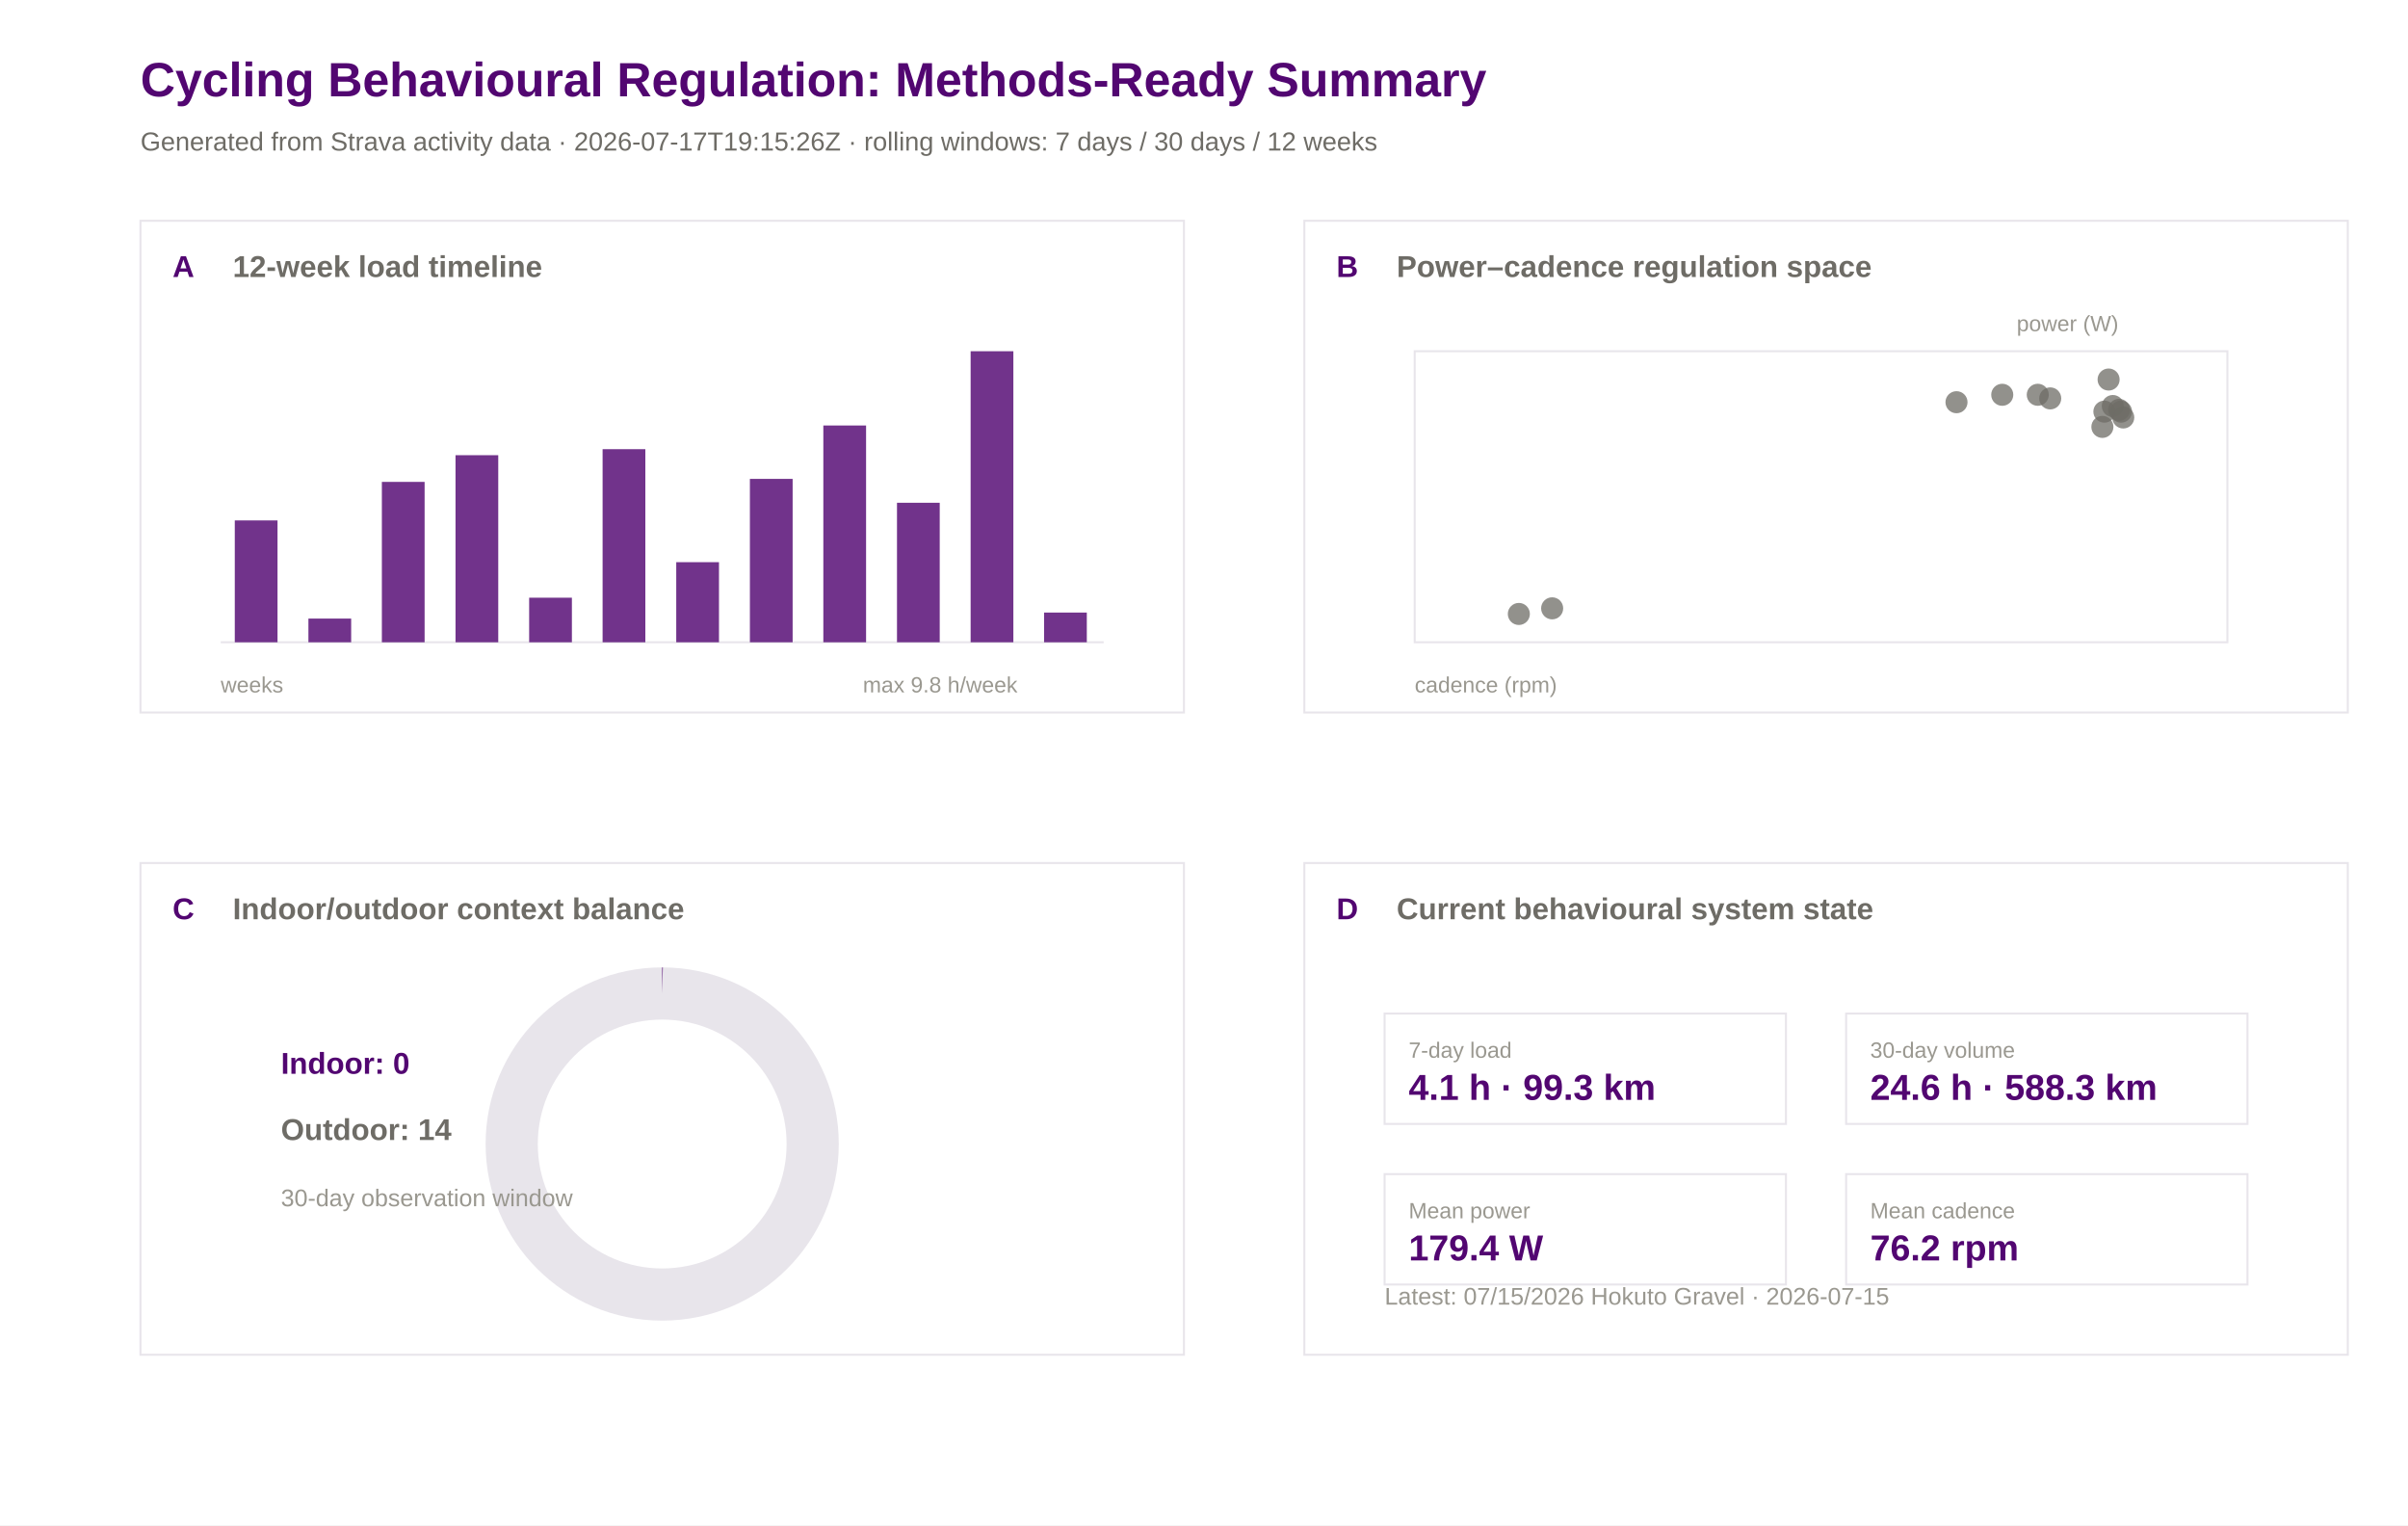
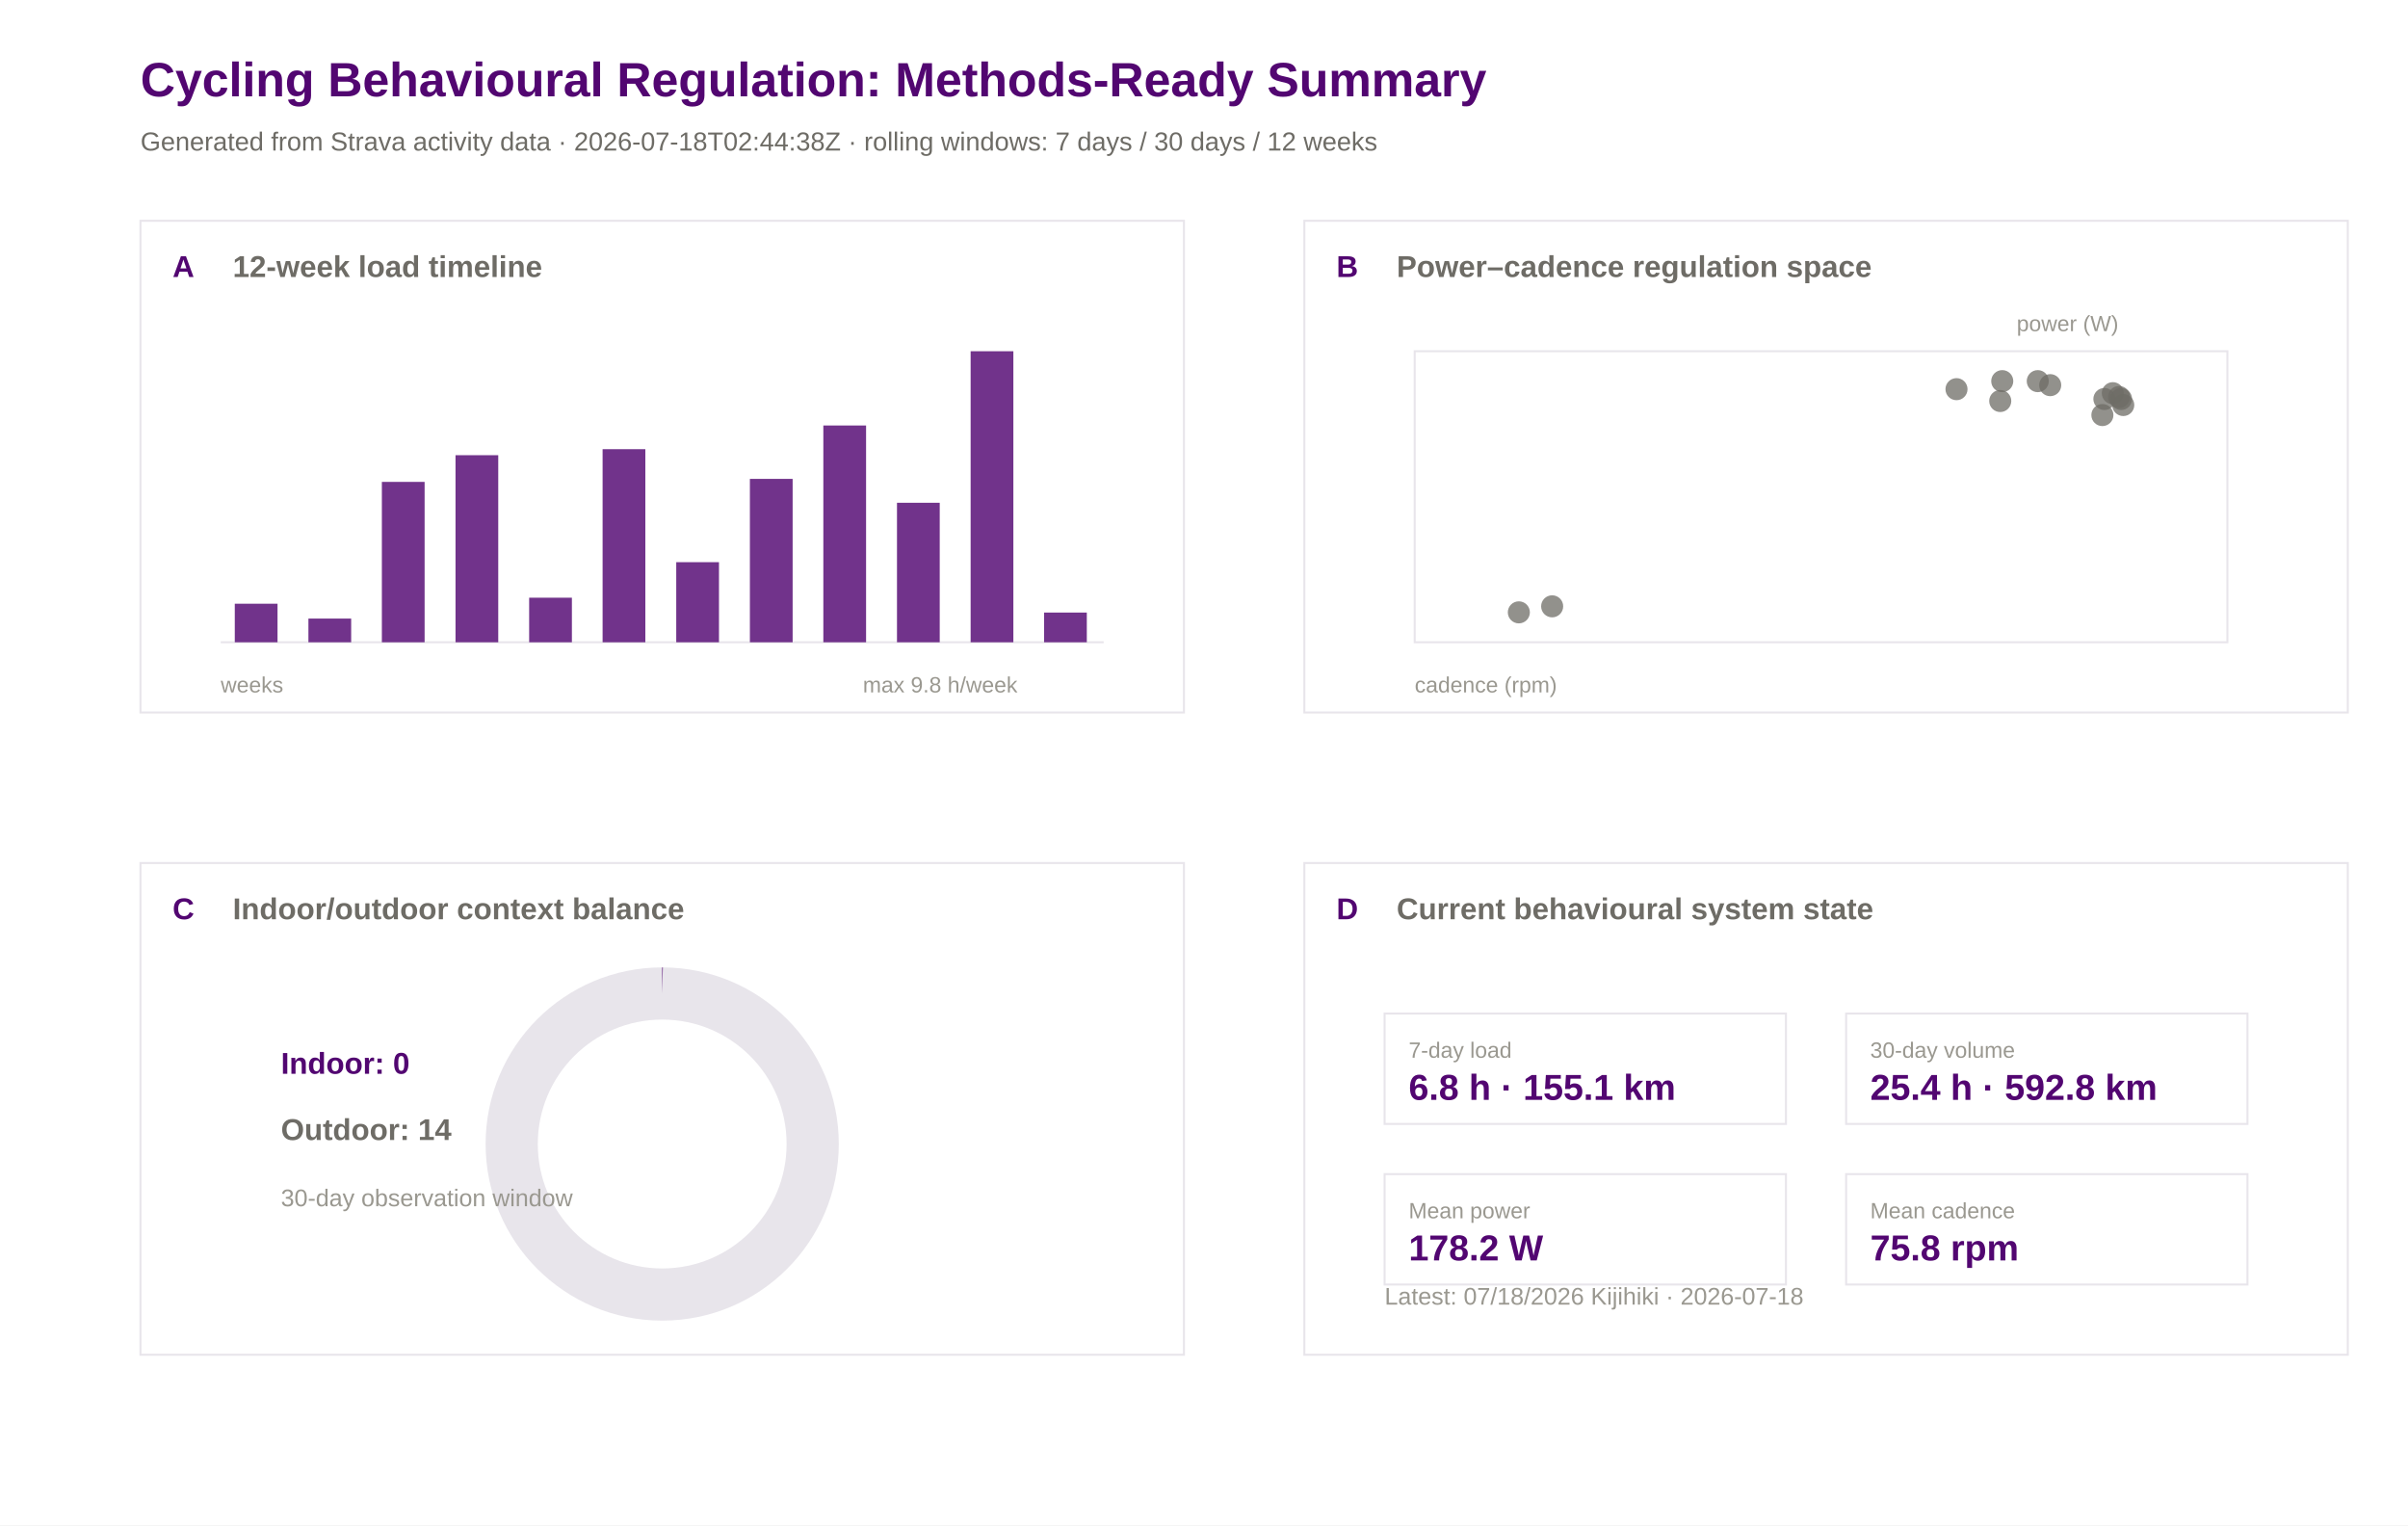
<svg xmlns="http://www.w3.org/2000/svg" width="1200" height="760" viewBox="0 0 1200 760">
  <rect width="100%" height="100%" fill="#ffffff" />
  <text x="70.0" y="48.0" font-family="Arial" font-size="24" font-weight="600" fill="#520671">Cycling Behavioural Regulation: Methods-Ready Summary</text>
-   <text x="70.0" y="75.0" font-family="Arial" font-size="13" font-weight="400" fill="#6e6c66">Generated from Strava activity data · 2026-07-17T19:15:26Z · rolling windows: 7 days / 30 days / 12 weeks</text>
+   <text x="70.0" y="75.0" font-family="Arial" font-size="13" font-weight="400" fill="#6e6c66">Generated from Strava activity data · 2026-07-18T02:44:38Z · rolling windows: 7 days / 30 days / 12 weeks</text>
  <rect x="70" y="110" width="520" height="245" fill="#ffffff" stroke="#e8e5eb" stroke-width="1" />
  <text x="86.0" y="138.0" font-family="Arial" font-size="15" font-weight="600" fill="#520671">A</text>
  <text x="116.0" y="138.0" font-family="Arial" font-size="15" font-weight="600" fill="#6e6c66">12-week load timeline</text>
  <rect x="650" y="110" width="520" height="245" fill="#ffffff" stroke="#e8e5eb" stroke-width="1" />
  <text x="666.0" y="138.0" font-family="Arial" font-size="15" font-weight="600" fill="#520671">B</text>
  <text x="696.0" y="138.0" font-family="Arial" font-size="15" font-weight="600" fill="#6e6c66">Power–cadence regulation space</text>
  <rect x="70" y="430" width="520" height="245" fill="#ffffff" stroke="#e8e5eb" stroke-width="1" />
  <text x="86.0" y="458.0" font-family="Arial" font-size="15" font-weight="600" fill="#520671">C</text>
  <text x="116.0" y="458.0" font-family="Arial" font-size="15" font-weight="600" fill="#6e6c66">Indoor/outdoor context balance</text>
  <rect x="650" y="430" width="520" height="245" fill="#ffffff" stroke="#e8e5eb" stroke-width="1" />
  <text x="666.0" y="458.0" font-family="Arial" font-size="15" font-weight="600" fill="#520671">D</text>
  <text x="696.0" y="458.0" font-family="Arial" font-size="15" font-weight="600" fill="#6e6c66">Current behavioural system state</text>
  <line x1="110" y1="320" x2="550" y2="320" stroke="#e8e5eb" />
-   <rect x="117.0" y="259.3" width="21.3" height="60.7" fill="#520671" opacity="0.82" />
+   <rect x="117.0" y="300.8" width="21.3" height="19.2" fill="#520671" opacity="0.82" />
  <rect x="153.7" y="308.2" width="21.3" height="11.8" fill="#520671" opacity="0.82" />
  <rect x="190.3" y="240.1" width="21.3" height="79.9" fill="#520671" opacity="0.82" />
  <rect x="227.0" y="226.8" width="21.3" height="93.2" fill="#520671" opacity="0.82" />
  <rect x="263.7" y="297.8" width="21.3" height="22.2" fill="#520671" opacity="0.82" />
  <rect x="300.3" y="223.8" width="21.3" height="96.2" fill="#520671" opacity="0.82" />
  <rect x="337.0" y="280.1" width="21.3" height="39.9" fill="#520671" opacity="0.82" />
  <rect x="373.7" y="238.6" width="21.3" height="81.4" fill="#520671" opacity="0.82" />
  <rect x="410.3" y="212.0" width="21.3" height="108.0" fill="#520671" opacity="0.82" />
  <rect x="447.0" y="250.5" width="21.3" height="69.5" fill="#520671" opacity="0.82" />
  <rect x="483.7" y="175.0" width="21.3" height="145.0" fill="#520671" opacity="0.82" />
  <rect x="520.3" y="305.2" width="21.3" height="14.8" fill="#520671" opacity="0.82" />
  <text x="110.0" y="345.0" font-family="Arial" font-size="11" font-weight="400" fill="#9a9890">weeks</text>
  <text x="430.0" y="345.0" font-family="Arial" font-size="11" font-weight="400" fill="#9a9890">max 9.8 h/week</text>
  <rect x="705" y="175" width="405" height="145" fill="#ffffff" stroke="#e8e5eb" />
-   <circle cx="1050.8" cy="189.1" r="5.5" fill="#6e6c66" opacity="0.75" />
-   <circle cx="1058.1" cy="208.0" r="5.5" fill="#6e6c66" opacity="0.75" />
-   <circle cx="997.8" cy="196.7" r="5.5" fill="#6e6c66" opacity="0.75" />
-   <circle cx="1021.7" cy="198.5" r="5.5" fill="#6e6c66" opacity="0.75" />
-   <circle cx="975.0" cy="200.4" r="5.5" fill="#6e6c66" opacity="0.75" />
-   <circle cx="1015.5" cy="196.7" r="5.5" fill="#6e6c66" opacity="0.75" />
-   <circle cx="756.9" cy="305.9" r="5.5" fill="#6e6c66" opacity="0.75" />
-   <circle cx="773.5" cy="303.1" r="5.5" fill="#6e6c66" opacity="0.75" />
-   <circle cx="1052.9" cy="202.3" r="5.5" fill="#6e6c66" opacity="0.75" />
-   <circle cx="1056.0" cy="204.2" r="5.5" fill="#6e6c66" opacity="0.75" />
-   <circle cx="1047.7" cy="212.7" r="5.5" fill="#6e6c66" opacity="0.75" />
-   <circle cx="1048.7" cy="205.1" r="5.5" fill="#6e6c66" opacity="0.75" />
-   <circle cx="1057.0" cy="205.1" r="5.5" fill="#6e6c66" opacity="0.75" />
+   <circle cx="1058.1" cy="201.8" r="5.5" fill="#6e6c66" opacity="0.75" />
+   <circle cx="997.8" cy="189.9" r="5.5" fill="#6e6c66" opacity="0.75" />
+   <circle cx="1021.7" cy="191.9" r="5.5" fill="#6e6c66" opacity="0.75" />
+   <circle cx="975.0" cy="193.9" r="5.5" fill="#6e6c66" opacity="0.75" />
+   <circle cx="1015.5" cy="189.9" r="5.5" fill="#6e6c66" opacity="0.75" />
+   <circle cx="756.9" cy="305.1" r="5.5" fill="#6e6c66" opacity="0.75" />
+   <circle cx="773.5" cy="302.1" r="5.5" fill="#6e6c66" opacity="0.75" />
+   <circle cx="1052.9" cy="195.9" r="5.5" fill="#6e6c66" opacity="0.75" />
+   <circle cx="1056.0" cy="197.8" r="5.5" fill="#6e6c66" opacity="0.75" />
+   <circle cx="1047.7" cy="206.8" r="5.5" fill="#6e6c66" opacity="0.75" />
+   <circle cx="1048.7" cy="198.8" r="5.5" fill="#6e6c66" opacity="0.75" />
+   <circle cx="1057.0" cy="198.8" r="5.5" fill="#6e6c66" opacity="0.75" />
+   <circle cx="996.8" cy="199.8" r="5.5" fill="#6e6c66" opacity="0.75" />
  <text x="705.0" y="345.0" font-family="Arial" font-size="11" font-weight="400" fill="#9a9890">cadence (rpm)</text>
  <text x="1005.0" y="165.0" font-family="Arial" font-size="11" font-weight="400" fill="#9a9890">power (W)</text>
  <circle cx="330" cy="570" r="75" fill="none" stroke="#e8e5eb" stroke-width="26" />
  <circle cx="330" cy="570" r="75" fill="none" stroke="#520671" stroke-width="26" stroke-dasharray="0.0 471.2" transform="rotate(-90 330 570)" />
  <text x="140.0" y="535.0" font-family="Arial" font-size="15" font-weight="600" fill="#520671">Indoor: 0</text>
  <text x="140.0" y="568.0" font-family="Arial" font-size="15" font-weight="600" fill="#6e6c66">Outdoor: 14</text>
  <text x="140.0" y="601.0" font-family="Arial" font-size="12" font-weight="400" fill="#9a9890">30-day observation window</text>
  <rect x="690" y="505" width="200" height="55" fill="#ffffff" stroke="#e8e5eb" />
  <text x="702.0" y="527.0" font-family="Arial" font-size="11" font-weight="500" fill="#9a9890">7-day load</text>
-   <text x="702.0" y="548.0" font-family="Arial" font-size="18" font-weight="600" fill="#520671">4.1 h · 99.3 km</text>
+   <text x="702.0" y="548.0" font-family="Arial" font-size="18" font-weight="600" fill="#520671">6.8 h · 155.1 km</text>
  <rect x="920" y="505" width="200" height="55" fill="#ffffff" stroke="#e8e5eb" />
  <text x="932.0" y="527.0" font-family="Arial" font-size="11" font-weight="500" fill="#9a9890">30-day volume</text>
-   <text x="932.0" y="548.0" font-family="Arial" font-size="18" font-weight="600" fill="#520671">24.6 h · 588.3 km</text>
+   <text x="932.0" y="548.0" font-family="Arial" font-size="18" font-weight="600" fill="#520671">25.4 h · 592.8 km</text>
  <rect x="690" y="585" width="200" height="55" fill="#ffffff" stroke="#e8e5eb" />
  <text x="702.0" y="607.0" font-family="Arial" font-size="11" font-weight="500" fill="#9a9890">Mean power</text>
-   <text x="702.0" y="628.0" font-family="Arial" font-size="18" font-weight="600" fill="#520671">179.4 W</text>
+   <text x="702.0" y="628.0" font-family="Arial" font-size="18" font-weight="600" fill="#520671">178.2 W</text>
  <rect x="920" y="585" width="200" height="55" fill="#ffffff" stroke="#e8e5eb" />
  <text x="932.0" y="607.0" font-family="Arial" font-size="11" font-weight="500" fill="#9a9890">Mean cadence</text>
-   <text x="932.0" y="628.0" font-family="Arial" font-size="18" font-weight="600" fill="#520671">76.2 rpm</text>
-   <text x="690.0" y="650.0" font-family="Arial" font-size="12" font-weight="400" fill="#9a9890">Latest: 07/15/2026 Hokuto Gravel · 2026-07-15</text>
+   <text x="932.0" y="628.0" font-family="Arial" font-size="18" font-weight="600" fill="#520671">75.8 rpm</text>
+   <text x="690.0" y="650.0" font-family="Arial" font-size="12" font-weight="400" fill="#9a9890">Latest: 07/18/2026 Kijihiki · 2026-07-18</text>
</svg>
